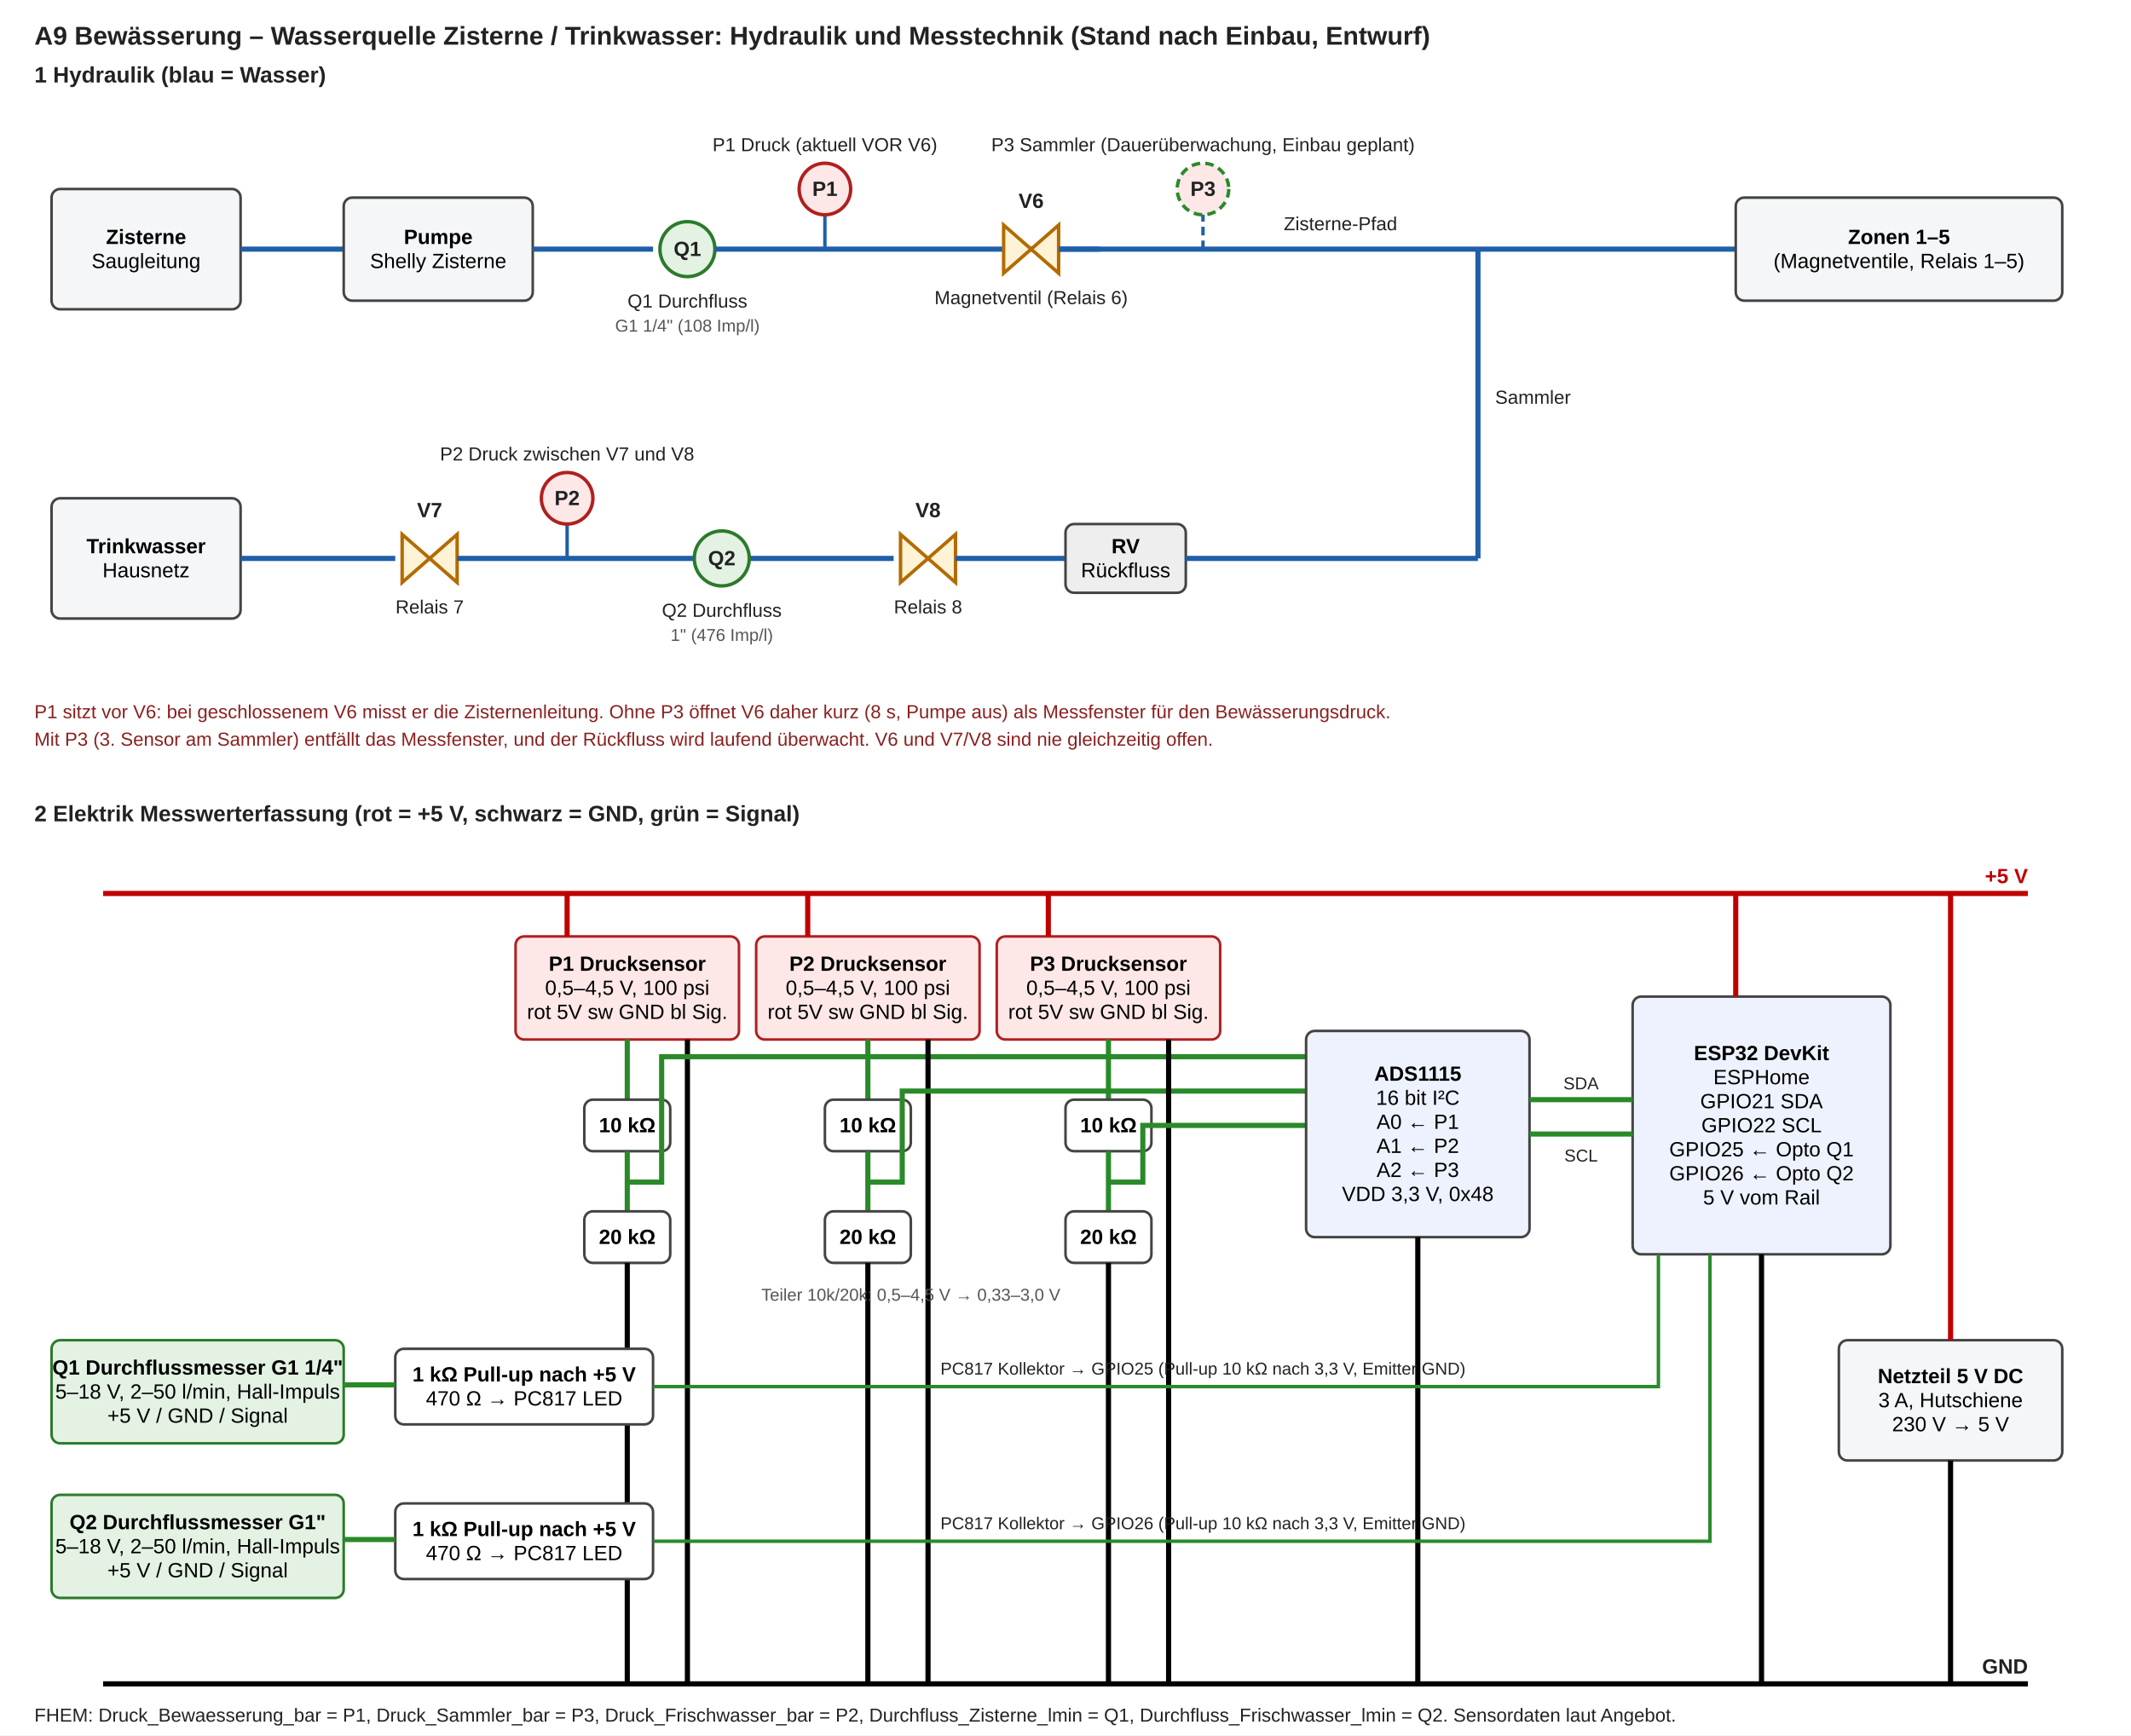
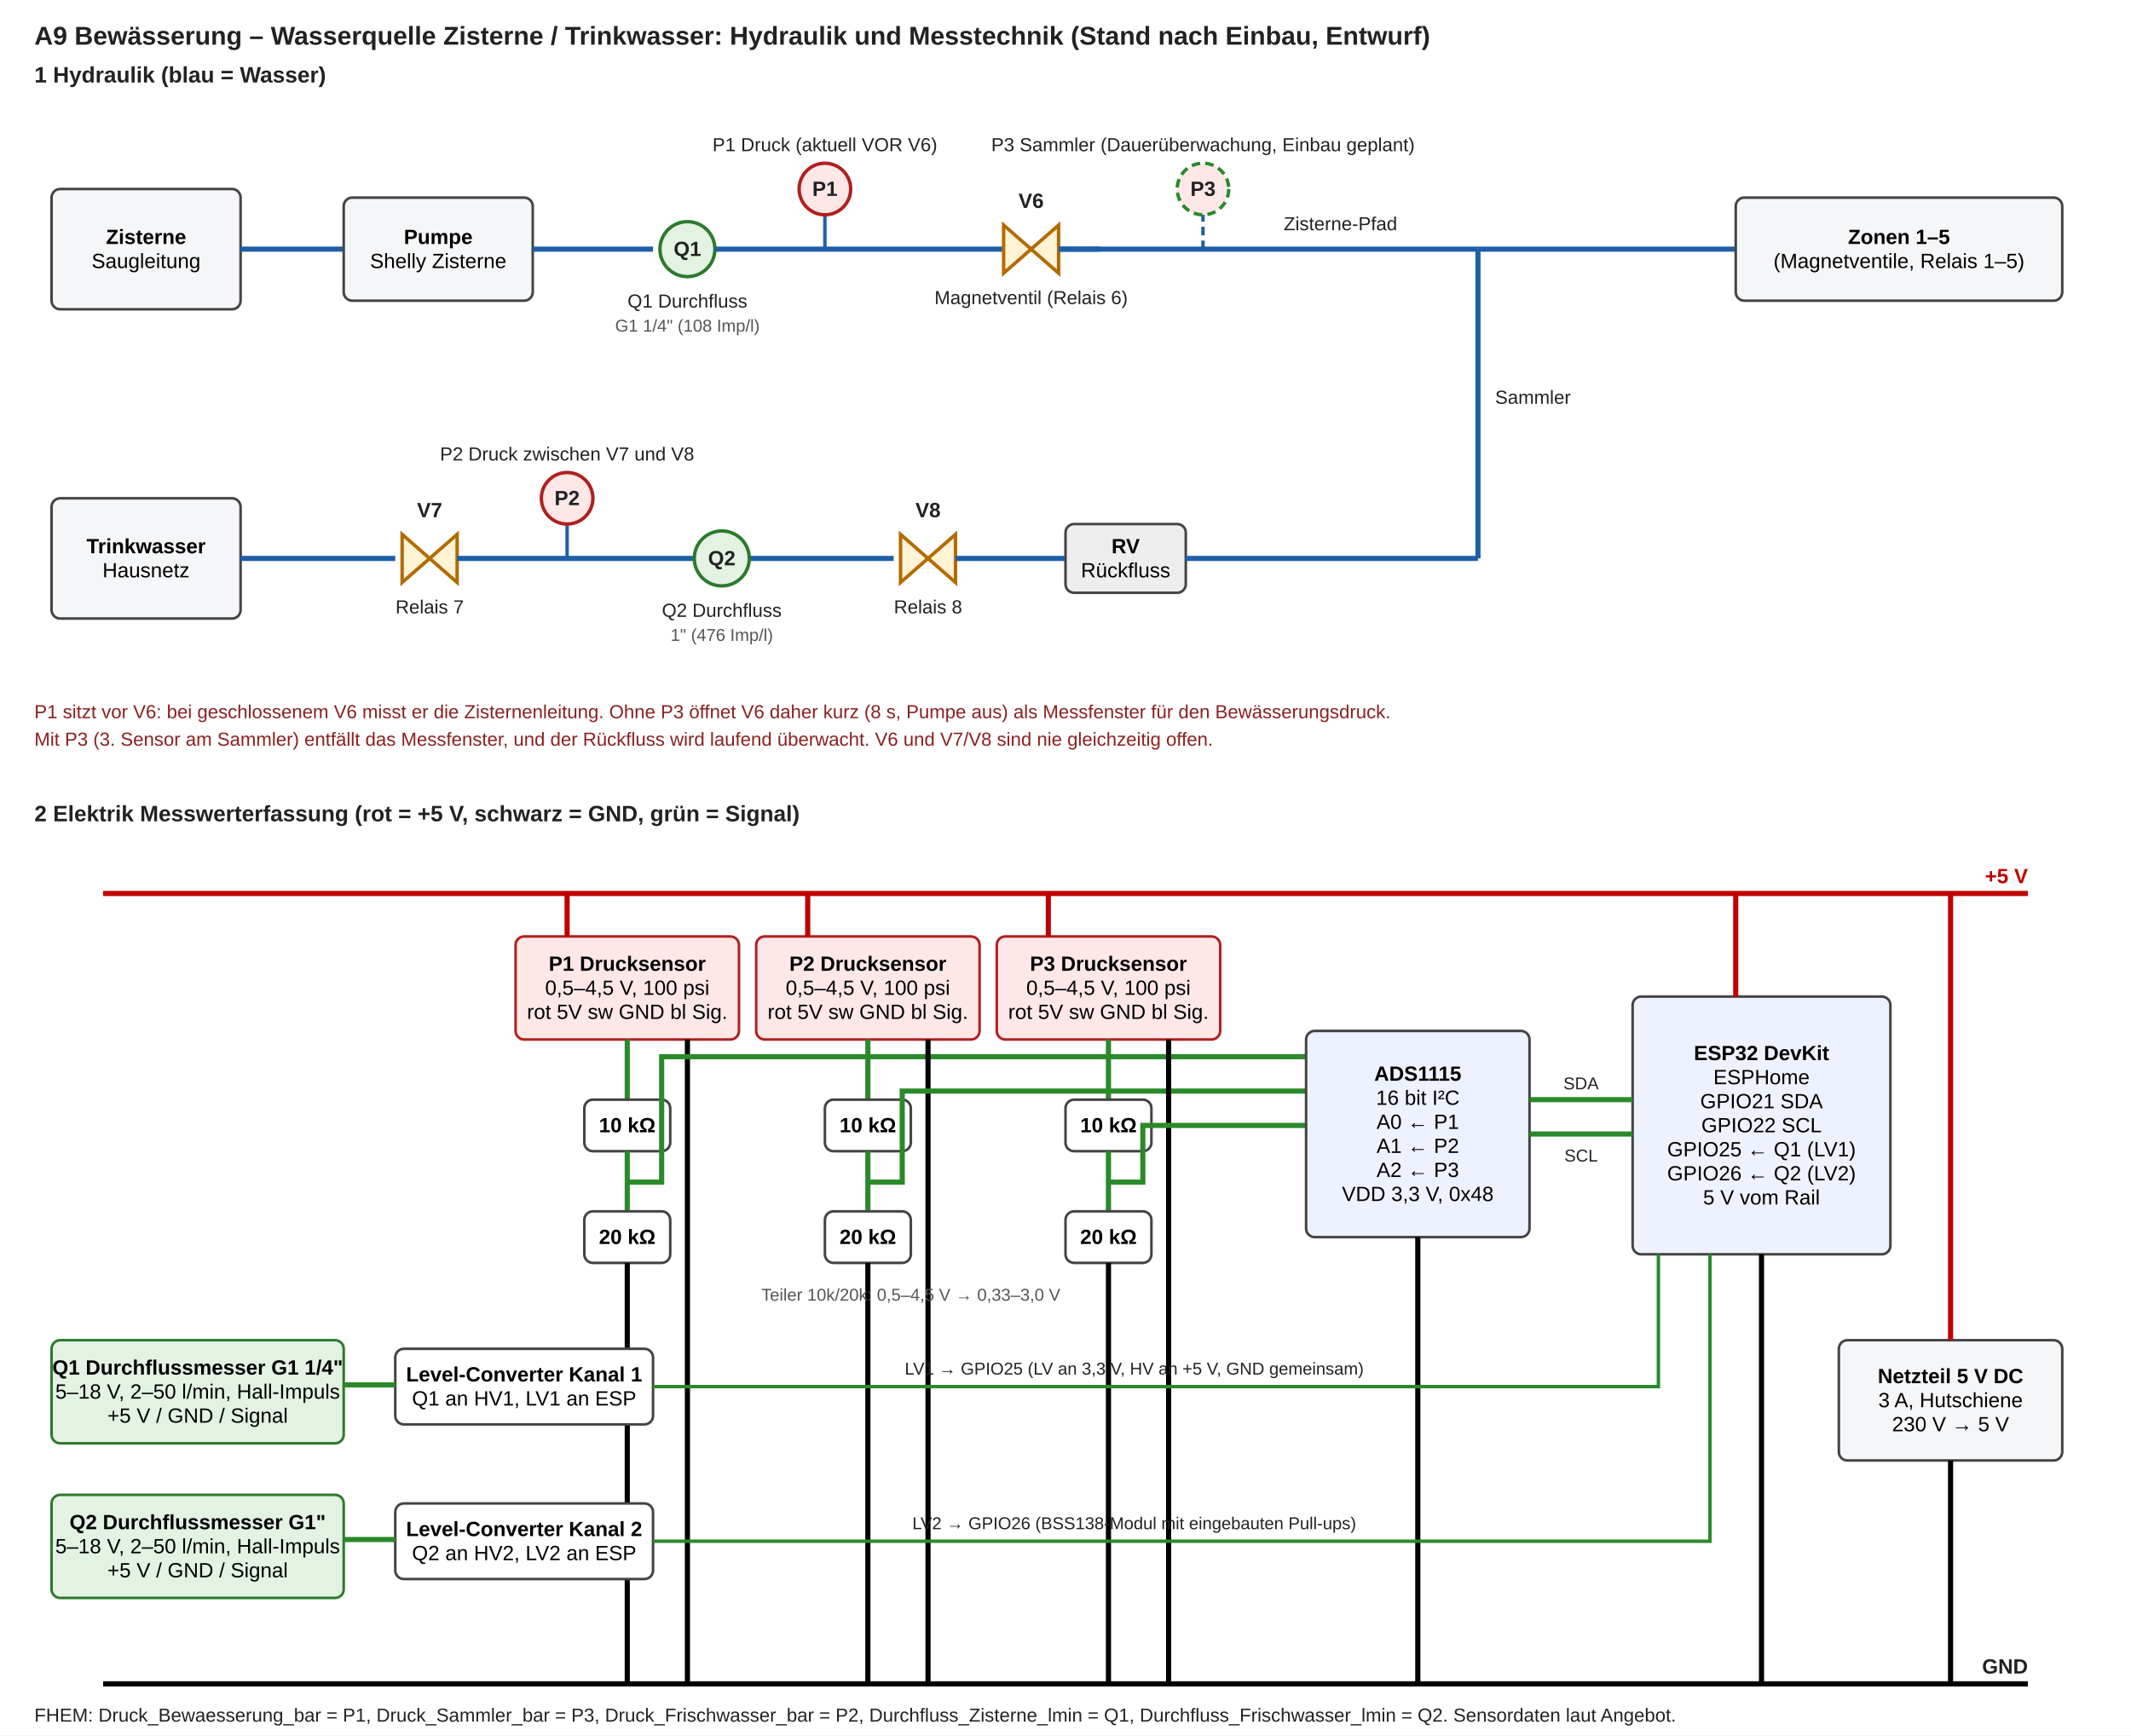
<svg xmlns="http://www.w3.org/2000/svg" viewBox="0 0 1240 1010" width="1240" height="1010" font-family="Arial, Helvetica, sans-serif" font-size="12">
  <rect width="1240" height="1010" fill="#ffffff" />
  <text x="20" y="26" text-anchor="start" fill="#222" font-size="15" font-weight="bold">A9 Bewässerung – Wasserquelle Zisterne / Trinkwasser: Hydraulik und Messtechnik (Stand nach Einbau, Entwurf)</text>
  <text x="20" y="48" text-anchor="start" fill="#222" font-size="13" font-weight="bold">1  Hydraulik (blau = Wasser)</text>
  <rect x="30" y="110" width="110" height="70" rx="5" fill="#f4f6f8" stroke="#444" stroke-width="1.5" />
  <text x="85.0" y="142.0" text-anchor="middle" font-weight="bold">Zisterne</text>
  <text x="85.0" y="156.0" text-anchor="middle" font-weight="normal">Saugleitung</text>
  <polyline points="140,145 200,145" fill="none" stroke="#1f5fa8" stroke-width="3" />
  <rect x="200" y="115" width="110" height="60" rx="5" fill="#f4f6f8" stroke="#444" stroke-width="1.5" />
  <text x="255.0" y="142.0" text-anchor="middle" font-weight="bold">Pumpe</text>
  <text x="255.0" y="156.0" text-anchor="middle" font-weight="normal">Shelly Zisterne</text>
  <polyline points="310,145 380,145" fill="none" stroke="#1f5fa8" stroke-width="3" />
  <circle cx="400" cy="145" r="16" fill="#e3f2e3" stroke="#2c7a2c" stroke-width="2" />
  <text x="400" y="149" text-anchor="middle" fill="#222" font-size="12" font-weight="bold">Q1</text>
  <text x="400" y="179" text-anchor="middle" fill="#222" font-size="11" font-weight="normal">Q1 Durchfluss</text>
  <text x="400" y="193" text-anchor="middle" fill="#555" font-size="10" font-weight="normal">G1 1/4" (108 Imp/l)</text>
  <polyline points="416,145 640,145" fill="none" stroke="#1f5fa8" stroke-width="3" />
  <line x1="480" y1="145" x2="480" y2="110" stroke="#1f5fa8" stroke-width="2" />
  <circle cx="480" cy="110" r="15" fill="#fde7e7" stroke="#b02020" stroke-width="2" />
  <text x="480" y="114" text-anchor="middle" fill="#222" font-size="12" font-weight="bold">P1</text>
  <text x="480" y="88" text-anchor="middle" fill="#222" font-size="11" font-weight="normal">P1 Druck (aktuell VOR V6)</text>
  <polygon points="584,131 584,159 616,131 616,159" fill="#fff3d6" stroke="#b36b00" stroke-width="2" />
  <text x="600" y="121" text-anchor="middle" fill="#222" font-size="12" font-weight="bold">V6</text>
  <text x="600" y="177" text-anchor="middle" fill="#222" font-size="11" font-weight="normal">Magnetventil (Relais 6)</text>
  <polyline points="616,145 860,145" fill="none" stroke="#1f5fa8" stroke-width="3" />
  <line x1="700" y1="145" x2="700" y2="110" stroke="#1f5fa8" stroke-width="2" stroke-dasharray="5,3" />
  <circle cx="700" cy="110" r="15" fill="#fde7e7" stroke="#2a8a2a" stroke-width="2" stroke-dasharray="5,3" />
  <text x="700" y="114" text-anchor="middle" fill="#222" font-size="12" font-weight="bold">P3</text>
  <text x="700" y="88" text-anchor="middle" fill="#222" font-size="11" font-weight="normal">P3 Sammler (Dauerüberwachung, Einbau geplant)</text>
  <text x="780" y="134" text-anchor="middle" fill="#222" font-size="11" font-weight="normal">Zisterne-Pfad</text>
  <rect x="30" y="290" width="110" height="70" rx="5" fill="#f4f6f8" stroke="#444" stroke-width="1.5" />
  <text x="85.0" y="322.0" text-anchor="middle" font-weight="bold">Trinkwasser</text>
  <text x="85.0" y="336.0" text-anchor="middle" font-weight="normal">Hausnetz</text>
  <polyline points="140,325 230,325" fill="none" stroke="#1f5fa8" stroke-width="3" />
  <polygon points="234,311 234,339 266,311 266,339" fill="#fff3d6" stroke="#b36b00" stroke-width="2" />
  <text x="250" y="301" text-anchor="middle" fill="#222" font-size="12" font-weight="bold">V7</text>
  <text x="250" y="357" text-anchor="middle" fill="#222" font-size="11" font-weight="normal">Relais 7</text>
  <polyline points="266,325 520,325" fill="none" stroke="#1f5fa8" stroke-width="3" />
  <line x1="330" y1="325" x2="330" y2="290" stroke="#1f5fa8" stroke-width="2" />
  <circle cx="330" cy="290" r="15" fill="#fde7e7" stroke="#b02020" stroke-width="2" />
  <text x="330" y="294" text-anchor="middle" fill="#222" font-size="12" font-weight="bold">P2</text>
  <text x="330" y="268" text-anchor="middle" fill="#222" font-size="11" font-weight="normal">P2 Druck zwischen V7 und V8</text>
  <circle cx="420" cy="325" r="16" fill="#e3f2e3" stroke="#2c7a2c" stroke-width="2" />
  <text x="420" y="329" text-anchor="middle" fill="#222" font-size="12" font-weight="bold">Q2</text>
  <text x="420" y="359" text-anchor="middle" fill="#222" font-size="11" font-weight="normal">Q2 Durchfluss</text>
  <text x="420" y="373" text-anchor="middle" fill="#555" font-size="10" font-weight="normal">1" (476 Imp/l)</text>
  <polygon points="524,311 524,339 556,311 556,339" fill="#fff3d6" stroke="#b36b00" stroke-width="2" />
  <text x="540" y="301" text-anchor="middle" fill="#222" font-size="12" font-weight="bold">V8</text>
  <text x="540" y="357" text-anchor="middle" fill="#222" font-size="11" font-weight="normal">Relais 8</text>
  <polyline points="556,325 620,325" fill="none" stroke="#1f5fa8" stroke-width="3" />
  <rect x="620" y="305" width="70" height="40" rx="5" fill="#eee" stroke="#444" stroke-width="1.5" />
  <text x="655.0" y="322.0" text-anchor="middle" font-weight="bold">RV</text>
  <text x="655.0" y="336.0" text-anchor="middle" font-weight="normal">Rückfluss</text>
  <polyline points="690,325 860,325" fill="none" stroke="#1f5fa8" stroke-width="3" />
  <polyline points="860,325 860,145" fill="none" stroke="#1f5fa8" stroke-width="3" />
  <text x="870" y="235" text-anchor="start" fill="#222" font-size="11" font-weight="normal">Sammler</text>
  <polyline points="860,145 1010,145" fill="none" stroke="#1f5fa8" stroke-width="3" />
  <rect x="1010" y="115" width="190" height="60" rx="5" fill="#f4f6f8" stroke="#444" stroke-width="1.5" />
  <text x="1105.0" y="142.0" text-anchor="middle" font-weight="bold">Zonen 1–5</text>
  <text x="1105.0" y="156.0" text-anchor="middle" font-weight="normal">(Magnetventile, Relais 1–5)</text>
  <text x="20" y="418" text-anchor="start" fill="#8a2020" font-size="11" font-weight="normal">P1 sitzt vor V6: bei geschlossenem V6 misst er die Zisternenleitung. Ohne P3 öffnet V6 daher kurz (8 s, Pumpe aus) als Messfenster für den Bewässerungsdruck.</text>
  <text x="20" y="434" text-anchor="start" fill="#8a2020" font-size="11" font-weight="normal">Mit P3 (3. Sensor am Sammler) entfällt das Messfenster, und der Rückfluss wird laufend überwacht. V6 und V7/V8 sind nie gleichzeitig offen.</text>
  <text x="20" y="478" text-anchor="start" fill="#222" font-size="13" font-weight="bold">2  Elektrik Messwerterfassung (rot = +5 V, schwarz = GND, grün = Signal)</text>
  <polyline points="60,520 1180,520" fill="none" stroke="#c00000" stroke-width="3" />
  <text x="1180" y="514" text-anchor="end" fill="#c00000" font-size="12" font-weight="bold">+5 V</text>
  <polyline points="60,980 1180,980" fill="none" stroke="#000" stroke-width="3" />
  <text x="1180" y="974" text-anchor="end" fill="#222" font-size="12" font-weight="bold">GND</text>
  <rect x="1070" y="780" width="130" height="70" rx="5" fill="#f4f6f8" stroke="#444" stroke-width="1.5" />
  <text x="1135.0" y="805.0" text-anchor="middle" font-weight="bold">Netzteil 5 V DC</text>
  <text x="1135.0" y="819.0" text-anchor="middle" font-weight="normal">3 A, Hutschiene</text>
  <text x="1135.0" y="833.0" text-anchor="middle" font-weight="normal">230 V → 5 V</text>
  <polyline points="1135,520 1135,780" fill="none" stroke="#c00000" stroke-width="3" />
  <polyline points="1135,850 1135,980" fill="none" stroke="#000" stroke-width="3" />
  <rect x="300" y="545" width="130" height="60" rx="5" fill="#fde7e7" stroke="#b02020" stroke-width="1.5" />
  <text x="365.0" y="565.0" text-anchor="middle" font-weight="bold">P1 Drucksensor</text>
  <text x="365.0" y="579.0" text-anchor="middle" font-weight="normal">0,5–4,5 V, 100 psi</text>
  <text x="365.0" y="593.0" text-anchor="middle" font-weight="normal">rot 5V sw GND bl Sig.</text>
  <polyline points="330,520 330,545" fill="none" stroke="#c00000" stroke-width="3" />
  <polyline points="400,605 400,980" fill="none" stroke="#000" stroke-width="3" />
  <polyline points="365,605 365,640" fill="none" stroke="#2a8a2a" stroke-width="3" />
  <rect x="340" y="640" width="50" height="30" rx="5" fill="#fff" stroke="#444" stroke-width="1.5" />
  <text x="365.0" y="659.0" text-anchor="middle" font-weight="bold">10 kΩ</text>
  <polyline points="365,670 365,705" fill="none" stroke="#2a8a2a" stroke-width="3" />
  <rect x="340" y="705" width="50" height="30" rx="5" fill="#fff" stroke="#444" stroke-width="1.5" />
  <text x="365.0" y="724.0" text-anchor="middle" font-weight="bold">20 kΩ</text>
  <polyline points="365,735 365,980" fill="none" stroke="#000" stroke-width="3" />
  <polyline points="365,688 365,688" fill="none" stroke="#2a8a2a" stroke-width="3" />
  <polyline points="365,688 385,688 385,615 760,615" fill="none" stroke="#2a8a2a" stroke-width="3" />
  <rect x="440" y="545" width="130" height="60" rx="5" fill="#fde7e7" stroke="#b02020" stroke-width="1.5" />
  <text x="505.0" y="565.0" text-anchor="middle" font-weight="bold">P2 Drucksensor</text>
  <text x="505.0" y="579.0" text-anchor="middle" font-weight="normal">0,5–4,5 V, 100 psi</text>
  <text x="505.0" y="593.0" text-anchor="middle" font-weight="normal">rot 5V sw GND bl Sig.</text>
  <polyline points="470,520 470,545" fill="none" stroke="#c00000" stroke-width="3" />
  <polyline points="540,605 540,980" fill="none" stroke="#000" stroke-width="3" />
  <polyline points="505,605 505,640" fill="none" stroke="#2a8a2a" stroke-width="3" />
  <rect x="480" y="640" width="50" height="30" rx="5" fill="#fff" stroke="#444" stroke-width="1.5" />
  <text x="505.0" y="659.0" text-anchor="middle" font-weight="bold">10 kΩ</text>
  <polyline points="505,670 505,705" fill="none" stroke="#2a8a2a" stroke-width="3" />
  <rect x="480" y="705" width="50" height="30" rx="5" fill="#fff" stroke="#444" stroke-width="1.5" />
  <text x="505.0" y="724.0" text-anchor="middle" font-weight="bold">20 kΩ</text>
  <polyline points="505,735 505,980" fill="none" stroke="#000" stroke-width="3" />
  <polyline points="505,688 505,688" fill="none" stroke="#2a8a2a" stroke-width="3" />
  <polyline points="505,688 525,688 525,635 760,635" fill="none" stroke="#2a8a2a" stroke-width="3" />
  <rect x="580" y="545" width="130" height="60" rx="5" fill="#fde7e7" stroke="#b02020" stroke-width="1.5" />
  <text x="645.0" y="565.0" text-anchor="middle" font-weight="bold">P3 Drucksensor</text>
  <text x="645.0" y="579.0" text-anchor="middle" font-weight="normal">0,5–4,5 V, 100 psi</text>
  <text x="645.0" y="593.0" text-anchor="middle" font-weight="normal">rot 5V sw GND bl Sig.</text>
  <polyline points="610,520 610,545" fill="none" stroke="#c00000" stroke-width="3" />
  <polyline points="680,605 680,980" fill="none" stroke="#000" stroke-width="3" />
  <polyline points="645,605 645,640" fill="none" stroke="#2a8a2a" stroke-width="3" />
  <rect x="620" y="640" width="50" height="30" rx="5" fill="#fff" stroke="#444" stroke-width="1.5" />
  <text x="645.0" y="659.0" text-anchor="middle" font-weight="bold">10 kΩ</text>
  <polyline points="645,670 645,705" fill="none" stroke="#2a8a2a" stroke-width="3" />
  <rect x="620" y="705" width="50" height="30" rx="5" fill="#fff" stroke="#444" stroke-width="1.5" />
  <text x="645.0" y="724.0" text-anchor="middle" font-weight="bold">20 kΩ</text>
  <polyline points="645,735 645,980" fill="none" stroke="#000" stroke-width="3" />
  <polyline points="645,688 645,688" fill="none" stroke="#2a8a2a" stroke-width="3" />
  <polyline points="645,688 665,688 665,655 760,655" fill="none" stroke="#2a8a2a" stroke-width="3" />
  <text x="530" y="757" text-anchor="middle" fill="#555" font-size="10" font-weight="normal">Teiler 10k/20k: 0,5–4,5 V → 0,33–3,0 V</text>
  <rect x="760" y="600" width="130" height="120" rx="5" fill="#eef2ff" stroke="#444" stroke-width="1.5" />
  <text x="825.0" y="629.0" text-anchor="middle" font-weight="bold">ADS1115</text>
  <text x="825.0" y="643.0" text-anchor="middle" font-weight="normal">16 bit I²C</text>
  <text x="825.0" y="657.0" text-anchor="middle" font-weight="normal">A0 ← P1</text>
  <text x="825.0" y="671.0" text-anchor="middle" font-weight="normal">A1 ← P2</text>
  <text x="825.0" y="685.0" text-anchor="middle" font-weight="normal">A2 ← P3</text>
  <text x="825.0" y="699.0" text-anchor="middle" font-weight="normal">VDD 3,3 V, 0x48</text>
  <rect x="950" y="580" width="150" height="150" rx="5" fill="#eef2ff" stroke="#444" stroke-width="1.5" />
  <text x="1025.0" y="617.0" text-anchor="middle" font-weight="bold">ESP32 DevKit</text>
  <text x="1025.0" y="631.0" text-anchor="middle" font-weight="normal">ESPHome</text>
  <text x="1025.0" y="645.0" text-anchor="middle" font-weight="normal">GPIO21 SDA</text>
  <text x="1025.0" y="659.0" text-anchor="middle" font-weight="normal">GPIO22 SCL</text>
-   <text x="1025.0" y="673.0" text-anchor="middle" font-weight="normal">GPIO25 ← Opto Q1</text>
-   <text x="1025.0" y="687.0" text-anchor="middle" font-weight="normal">GPIO26 ← Opto Q2</text>
+   <text x="1025.0" y="673.0" text-anchor="middle" font-weight="normal">GPIO25 ← Q1 (LV1)</text>
+   <text x="1025.0" y="687.0" text-anchor="middle" font-weight="normal">GPIO26 ← Q2 (LV2)</text>
  <text x="1025.0" y="701.0" text-anchor="middle" font-weight="normal">5 V vom Rail</text>
  <polyline points="890,640 950,640" fill="none" stroke="#2a8a2a" stroke-width="3" />
  <text x="920" y="634" text-anchor="middle" fill="#222" font-size="10" font-weight="normal">SDA</text>
  <polyline points="890,660 950,660" fill="none" stroke="#2a8a2a" stroke-width="3" />
  <text x="920" y="676" text-anchor="middle" fill="#222" font-size="10" font-weight="normal">SCL</text>
  <polyline points="1010,520 1010,580" fill="none" stroke="#c00000" stroke-width="3" />
  <polyline points="1025,730 1025,980" fill="none" stroke="#000" stroke-width="3" />
  <polyline points="825,720 825,980" fill="none" stroke="#000" stroke-width="3" />
  <rect x="30" y="780" width="170" height="60" rx="5" fill="#e3f2e3" stroke="#2c7a2c" stroke-width="1.5" />
  <text x="115.0" y="800.0" text-anchor="middle" font-weight="bold">Q1 Durchflussmesser G1 1/4"</text>
  <text x="115.0" y="814.0" text-anchor="middle" font-weight="normal">5–18 V, 2–50 l/min, Hall-Impuls</text>
  <text x="115.0" y="828.0" text-anchor="middle" font-weight="normal">+5 V / GND / Signal</text>
  <rect x="30" y="870" width="170" height="60" rx="5" fill="#e3f2e3" stroke="#2c7a2c" stroke-width="1.5" />
  <text x="115.0" y="890.0" text-anchor="middle" font-weight="bold">Q2 Durchflussmesser G1"</text>
  <text x="115.0" y="904.0" text-anchor="middle" font-weight="normal">5–18 V, 2–50 l/min, Hall-Impuls</text>
  <text x="115.0" y="918.0" text-anchor="middle" font-weight="normal">+5 V / GND / Signal</text>
  <rect x="230" y="785" width="150" height="44" rx="5" fill="#fff" stroke="#444" stroke-width="1.5" />
-   <text x="305.0" y="804.0" text-anchor="middle" font-weight="bold">1 kΩ Pull-up nach +5 V</text>
-   <text x="305.0" y="818.0" text-anchor="middle" font-weight="normal">470 Ω → PC817 LED</text>
+   <text x="305.0" y="804.0" text-anchor="middle" font-weight="bold">Level-Converter Kanal 1</text>
+   <text x="305.0" y="818.0" text-anchor="middle" font-weight="normal">Q1 an HV1, LV1 an ESP</text>
  <rect x="230" y="875" width="150" height="44" rx="5" fill="#fff" stroke="#444" stroke-width="1.5" />
-   <text x="305.0" y="894.0" text-anchor="middle" font-weight="bold">1 kΩ Pull-up nach +5 V</text>
-   <text x="305.0" y="908.0" text-anchor="middle" font-weight="normal">470 Ω → PC817 LED</text>
+   <text x="305.0" y="894.0" text-anchor="middle" font-weight="bold">Level-Converter Kanal 2</text>
+   <text x="305.0" y="908.0" text-anchor="middle" font-weight="normal">Q2 an HV2, LV2 an ESP</text>
  <polyline points="200,806 230,806" fill="none" stroke="#2a8a2a" stroke-width="3" />
  <polyline points="200,896 230,896" fill="none" stroke="#2a8a2a" stroke-width="3" />
  <polyline points="380,807 965,807 965,730" fill="none" stroke="#2a8a2a" stroke-width="2" />
  <polyline points="380,897 995,897 995,730" fill="none" stroke="#2a8a2a" stroke-width="2" />
-   <text x="700" y="800" text-anchor="middle" fill="#222" font-size="10" font-weight="normal">PC817 Kollektor → GPIO25 (Pull-up 10 kΩ nach 3,3 V, Emitter GND)</text>
-   <text x="700" y="890" text-anchor="middle" fill="#222" font-size="10" font-weight="normal">PC817 Kollektor → GPIO26 (Pull-up 10 kΩ nach 3,3 V, Emitter GND)</text>
+   <text x="660" y="800" text-anchor="middle" fill="#222" font-size="10" font-weight="normal">LV1 → GPIO25 (LV an 3,3 V, HV an +5 V, GND gemeinsam)</text>
+   <text x="660" y="890" text-anchor="middle" fill="#222" font-size="10" font-weight="normal">LV2 → GPIO26 (BSS138-Modul mit eingebauten Pull-ups)</text>
  <text x="20" y="1002" text-anchor="start" fill="#222" font-size="11" font-weight="normal">FHEM: Druck_Bewaesserung_bar = P1, Druck_Sammler_bar = P3, Druck_Frischwasser_bar = P2, Durchfluss_Zisterne_lmin = Q1, Durchfluss_Frischwasser_lmin = Q2. Sensordaten laut Angebot.</text>
</svg>
